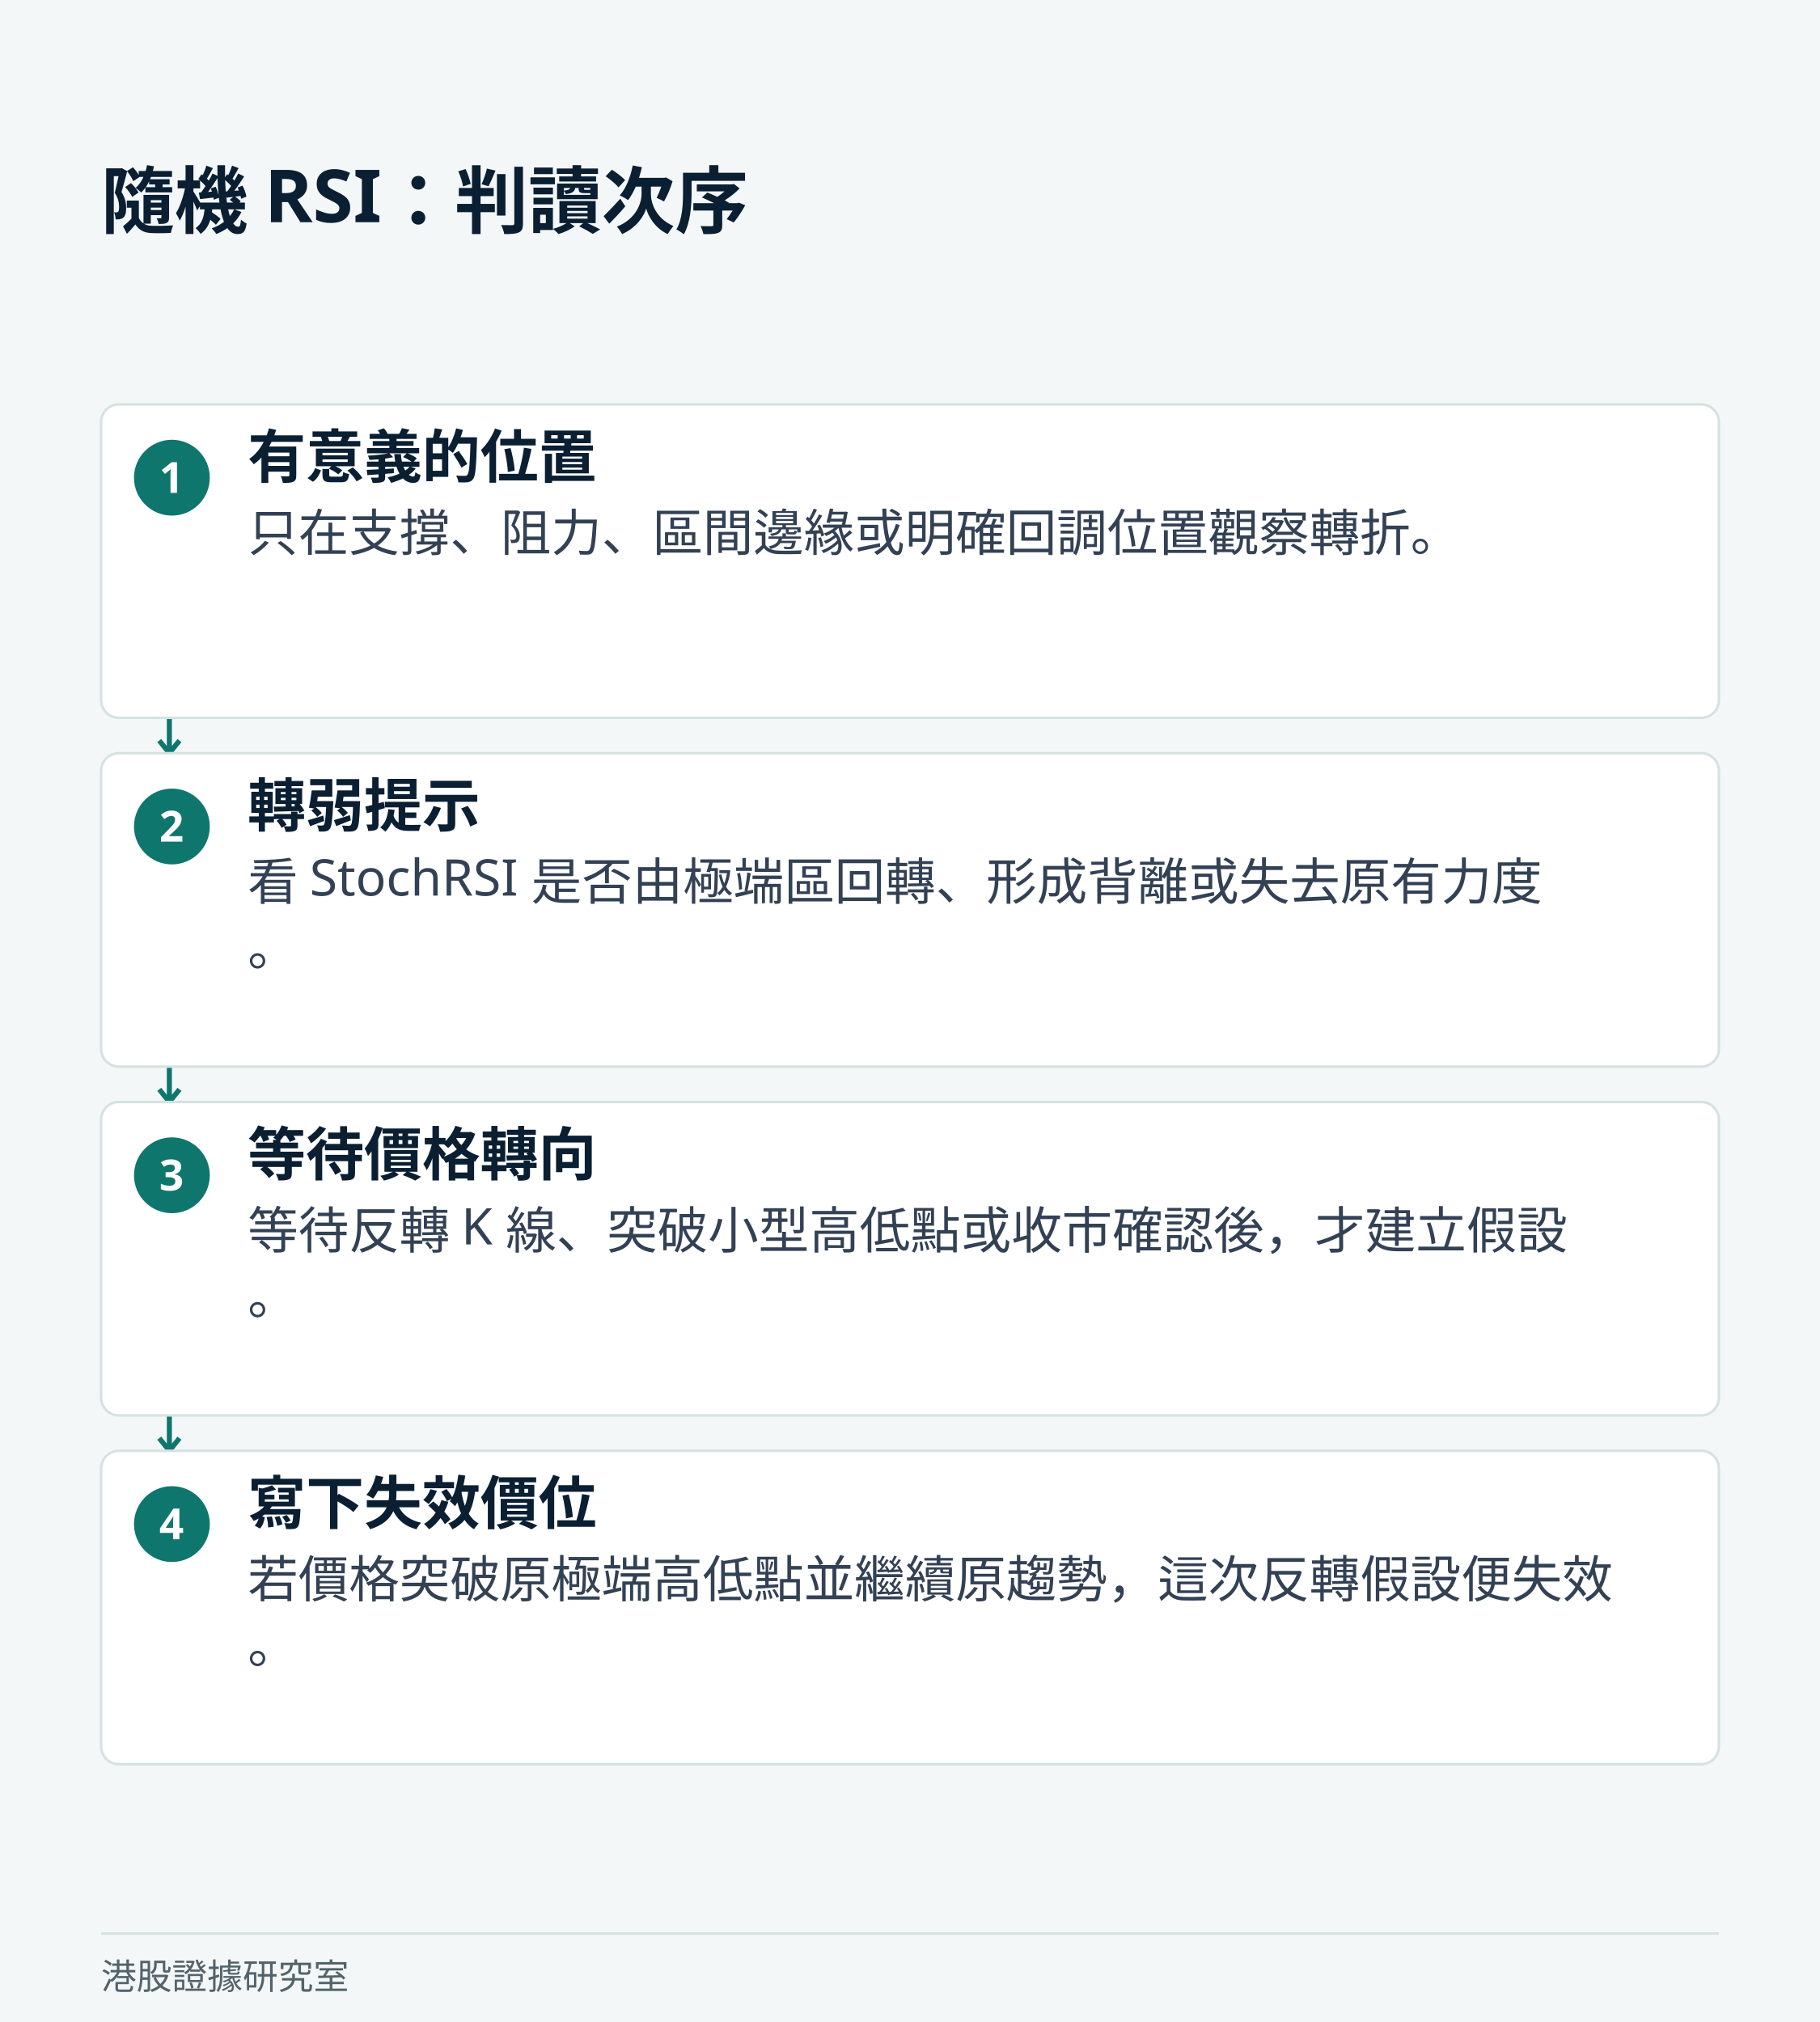
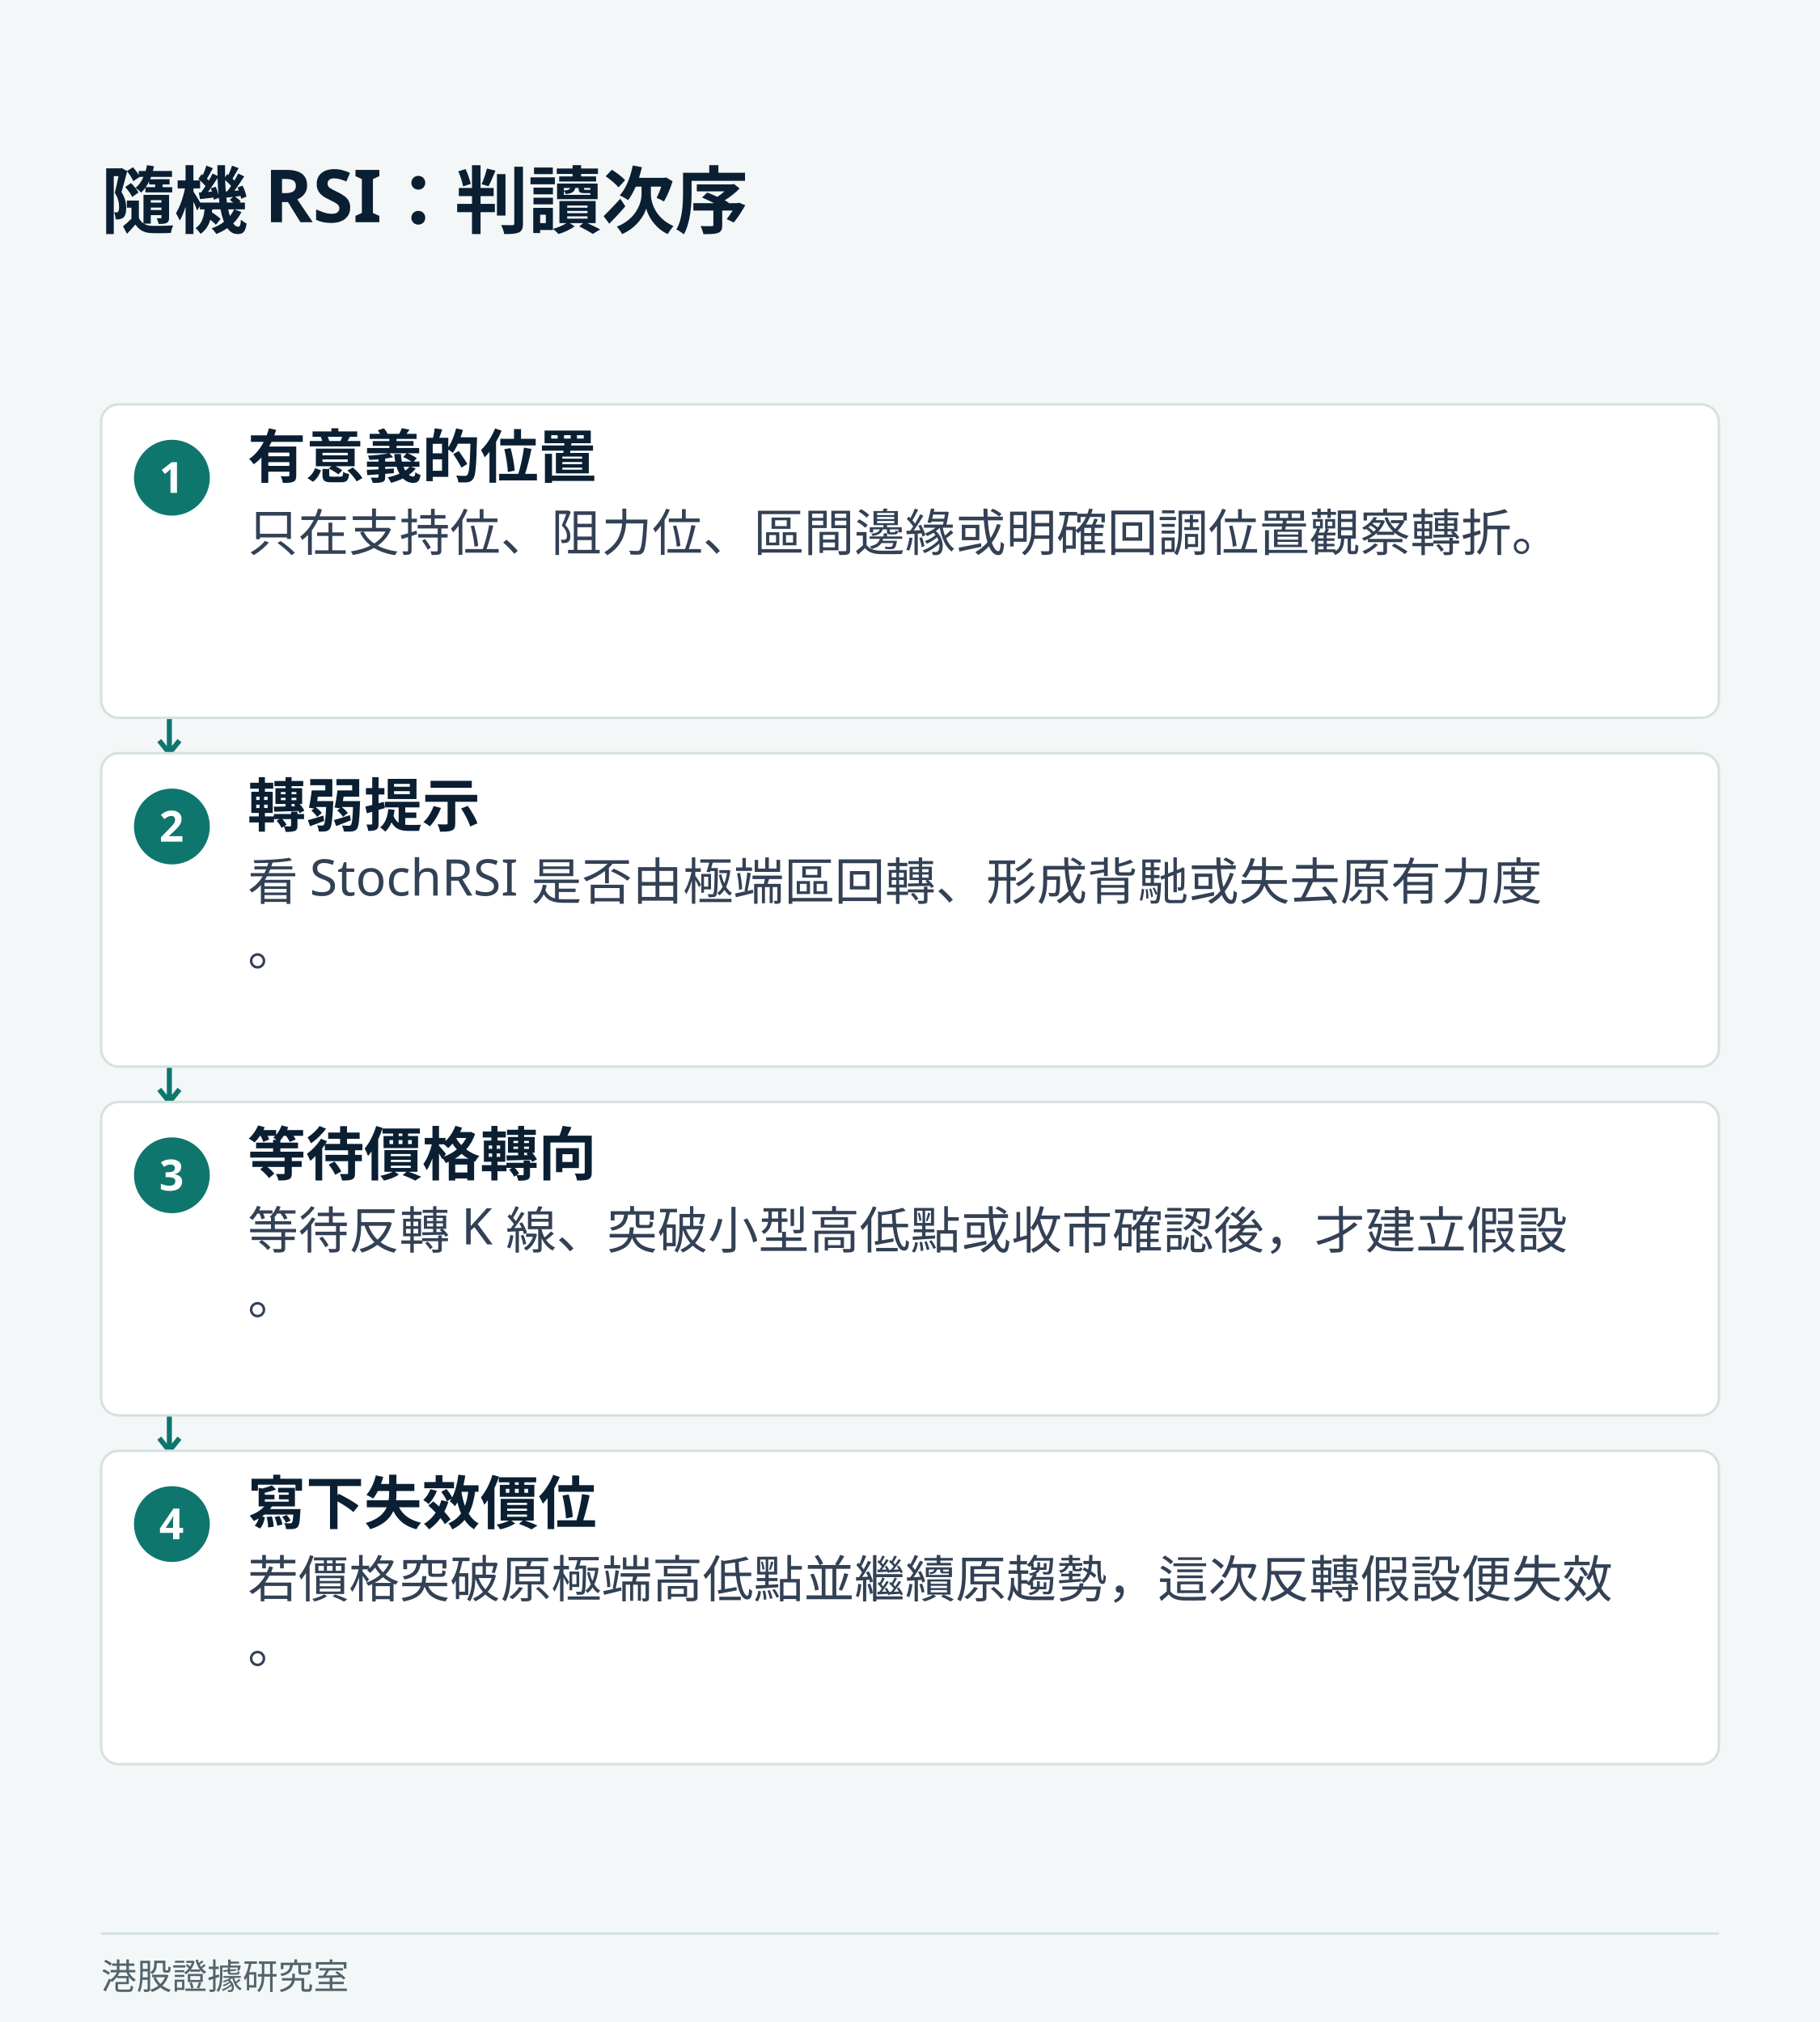
<svg xmlns="http://www.w3.org/2000/svg" width="720" height="800" viewBox="0 0 720 800" role="img" aria-labelledby="title desc">
  <rect width="720" height="800" fill="#f4f7f7" />
  <g font-family="Microsoft JhengHei,PingFang HK,Noto Sans HK,sans-serif">
    <text x="40" y="90" font-size="29" font-weight="700" fill="#0b1f33">
      <tspan x="40" dy="0">隨機 RSI：判讀次序</tspan>
    </text>
    <path d="M67 284v14m-4-5 4 5 4-5" stroke="#0f766e" stroke-width="2" fill="none" />
    <rect x="40" y="160" width="640" height="124" rx="7" fill="#ffffff" stroke="#d5e2e0" />
    <circle cx="68" cy="189" r="15" fill="#0f766e" />
    <text x="63" y="195" font-size="17" font-weight="700" fill="#fff">
      <tspan x="63" dy="0">1</tspan>
    </text>
    <text x="98" y="189" font-size="23" font-weight="700" fill="#0b1f33">
      <tspan x="98" dy="0">有意義的位置</tspan>
    </text>
    <text x="98" y="218" font-size="20" font-weight="400" fill="#334155">
-       <tspan x="98" dy="0">只在支撐、阻力、區間邊緣或明確回調位置觀察轉折。</tspan>
+       <tspan x="98" dy="0">只在支持位、阻力位、區間邊緣或明確回調位置觀察轉折。</tspan>
    </text>
    <path d="M67 422v14m-4-5 4 5 4-5" stroke="#0f766e" stroke-width="2" fill="none" />
    <rect x="40" y="298" width="640" height="124" rx="7" fill="#ffffff" stroke="#d5e2e0" />
    <circle cx="68" cy="327" r="15" fill="#0f766e" />
    <text x="63" y="333" font-size="17" font-weight="700" fill="#fff">
      <tspan x="63" dy="0">2</tspan>
    </text>
    <text x="98" y="327" font-size="23" font-weight="700" fill="#0b1f33">
      <tspan x="98" dy="0">轉弱提示</tspan>
    </text>
    <text x="98" y="356" font-size="20" font-weight="400" fill="#334155">
-       <tspan x="98" dy="0">看 StochRSI 是否由極端區回轉、形成背離或失去原有力度</tspan>
+       <tspan x="98" dy="0">看 StochRSI 是否由極端區回轉、形成背馳或失去原有力度</tspan>
      <tspan x="98" dy="26">。</tspan>
    </text>
    <path d="M67 560v14m-4-5 4 5 4-5" stroke="#0f766e" stroke-width="2" fill="none" />
    <rect x="40" y="436" width="640" height="124" rx="7" fill="#ffffff" stroke="#d5e2e0" />
    <circle cx="68" cy="465" r="15" fill="#0f766e" />
    <text x="63" y="471" font-size="17" font-weight="700" fill="#fff">
      <tspan x="63" dy="0">3</tspan>
    </text>
    <text x="98" y="465" font-size="23" font-weight="700" fill="#0b1f33">
      <tspan x="98" dy="0">等待價格轉向</tspan>
    </text>
    <text x="98" y="494" font-size="20" font-weight="400" fill="#334155">
      <tspan x="98" dy="0">等待反轉 K 線、突破小型高低點或收市確認後，才建立假設</tspan>
      <tspan x="98" dy="26">。</tspan>
    </text>
    <rect x="40" y="574" width="640" height="124" rx="7" fill="#ffffff" stroke="#d5e2e0" />
    <circle cx="68" cy="603" r="15" fill="#0f766e" />
    <text x="63" y="609" font-size="17" font-weight="700" fill="#fff">
      <tspan x="63" dy="0">4</tspan>
    </text>
    <text x="98" y="603" font-size="23" font-weight="700" fill="#0b1f33">
      <tspan x="98" dy="0">寫下失效價位</tspan>
    </text>
    <text x="98" y="632" font-size="20" font-weight="400" fill="#334155">
      <tspan x="98" dy="0">若價格突破原極端高低點並繼續原趨勢，這次反轉假設便失效</tspan>
      <tspan x="98" dy="26">。</tspan>
    </text>
    <path d="M40 765H680" stroke="#d5e2e0" />
    <text x="40" y="787" font-size="14" font-weight="400" fill="#52636b">
      <tspan x="40" dy="0">港股證據研究室</tspan>
    </text>
  </g>
</svg>
